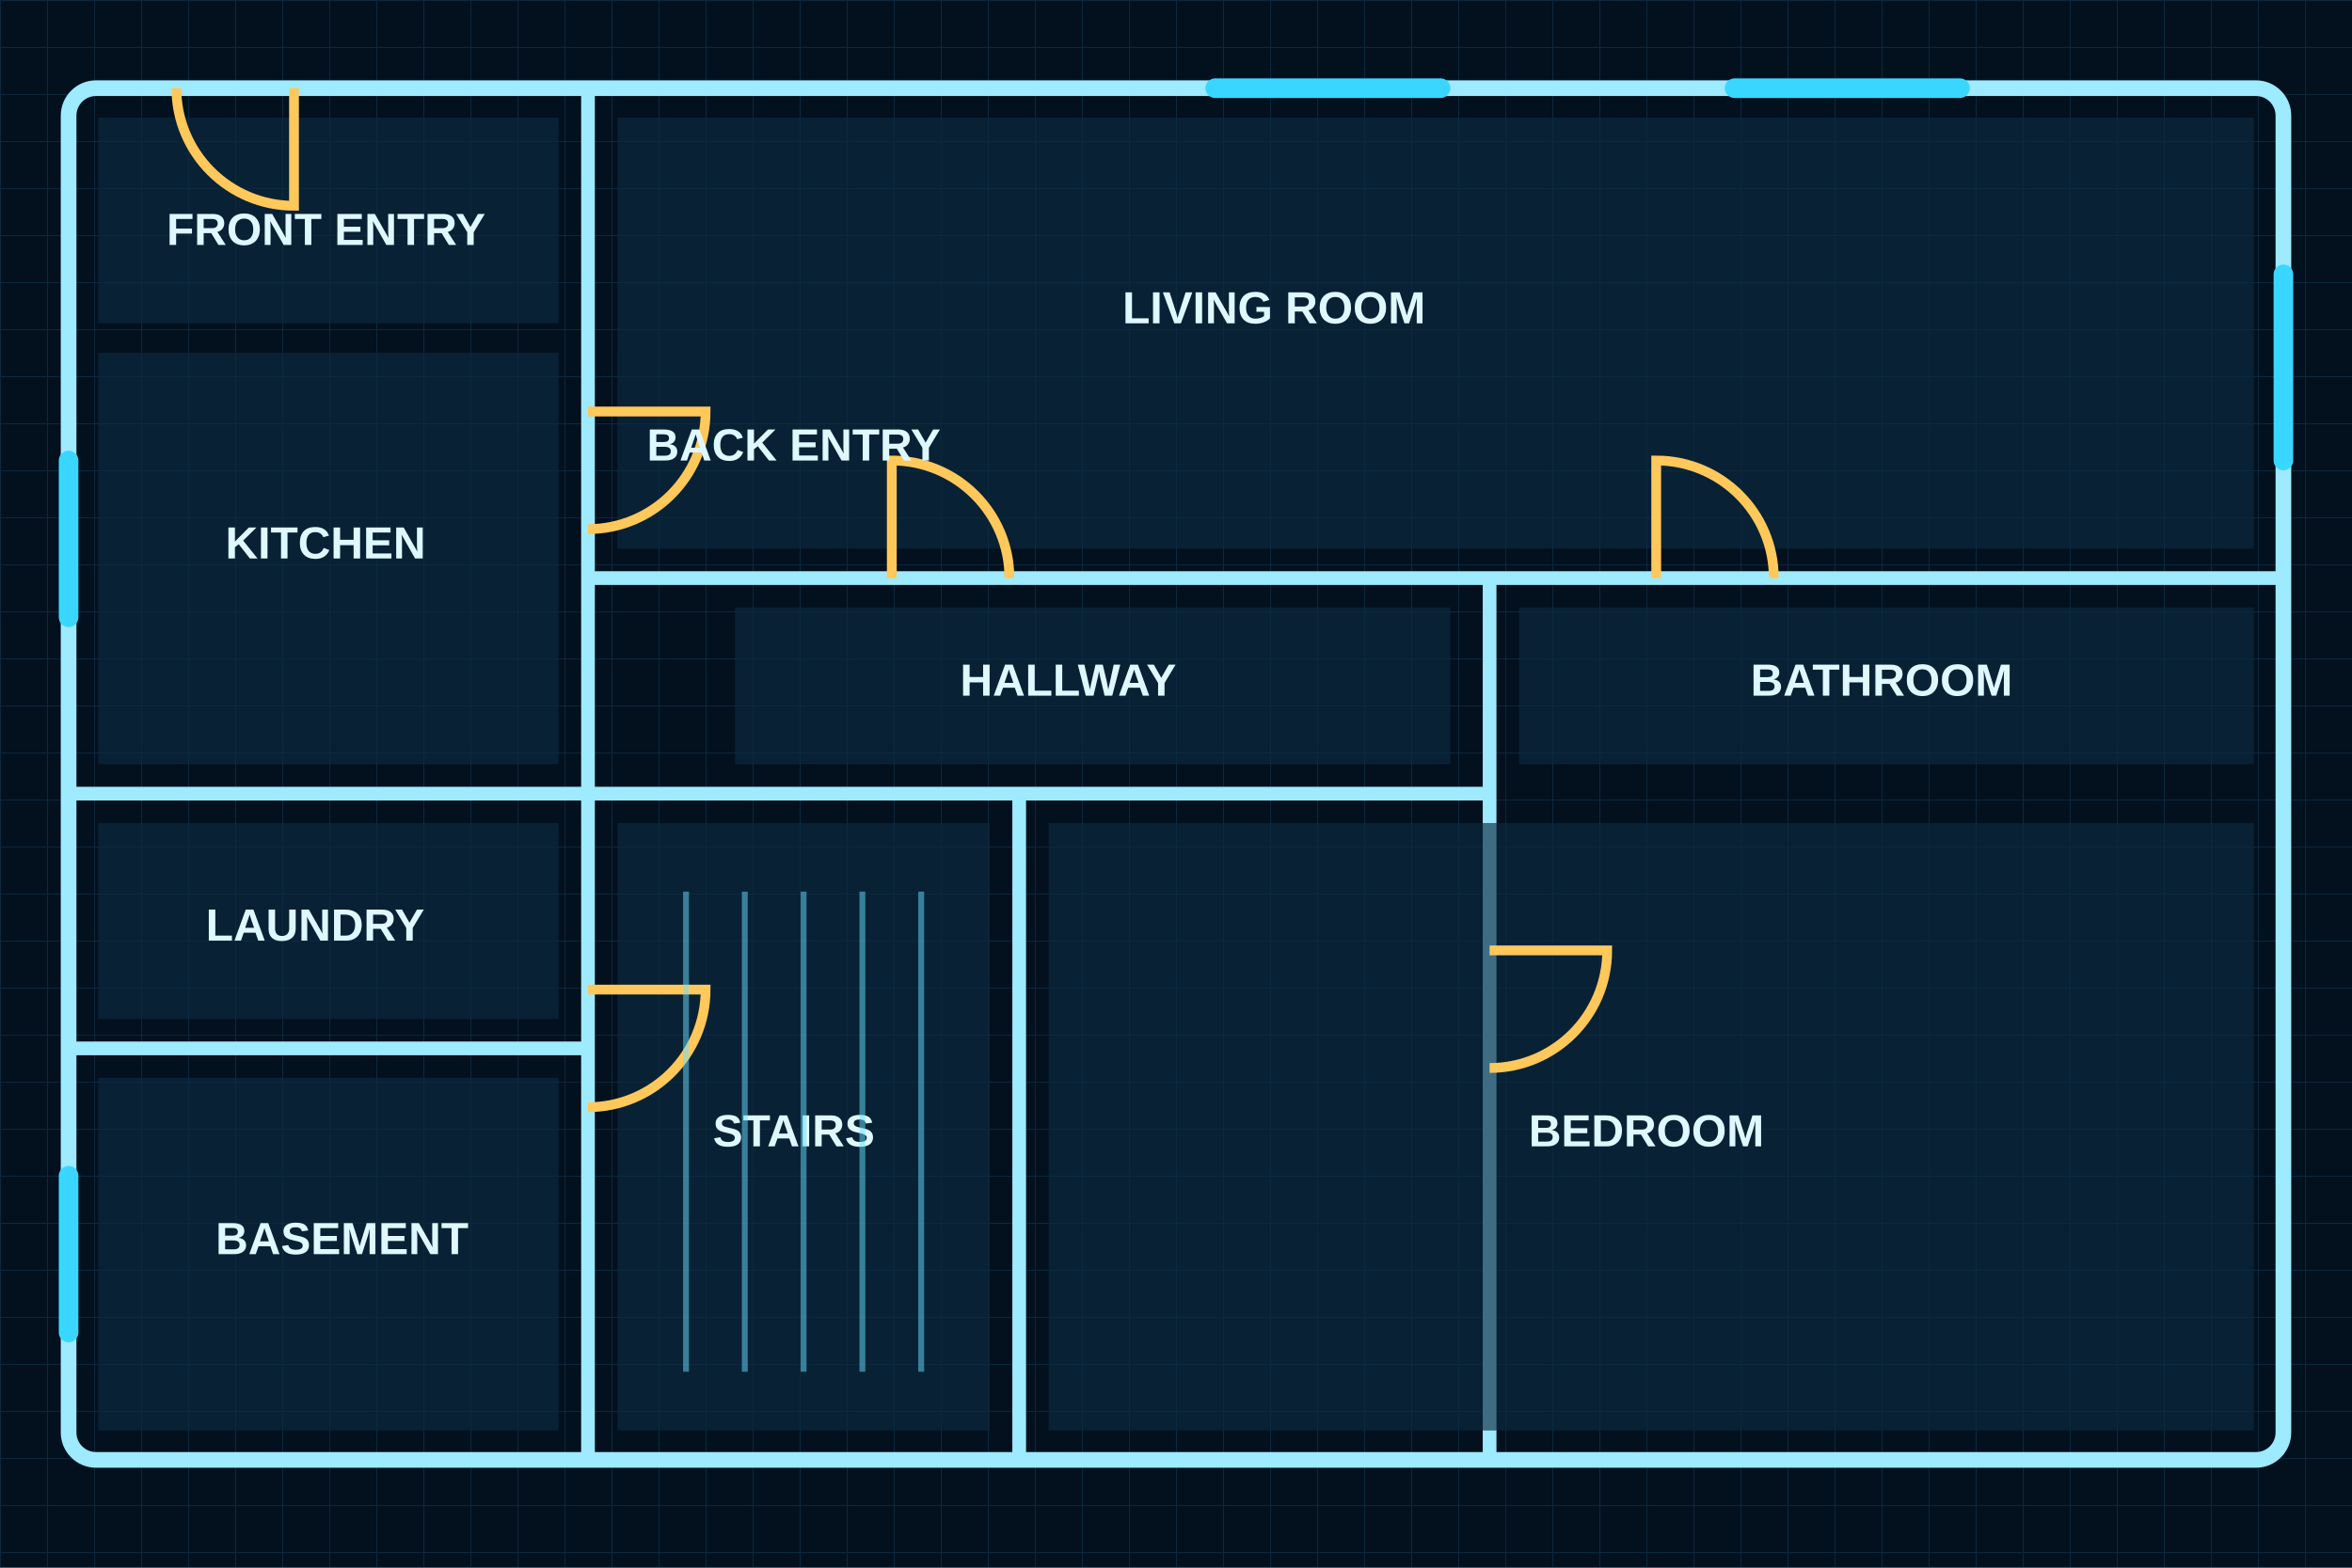
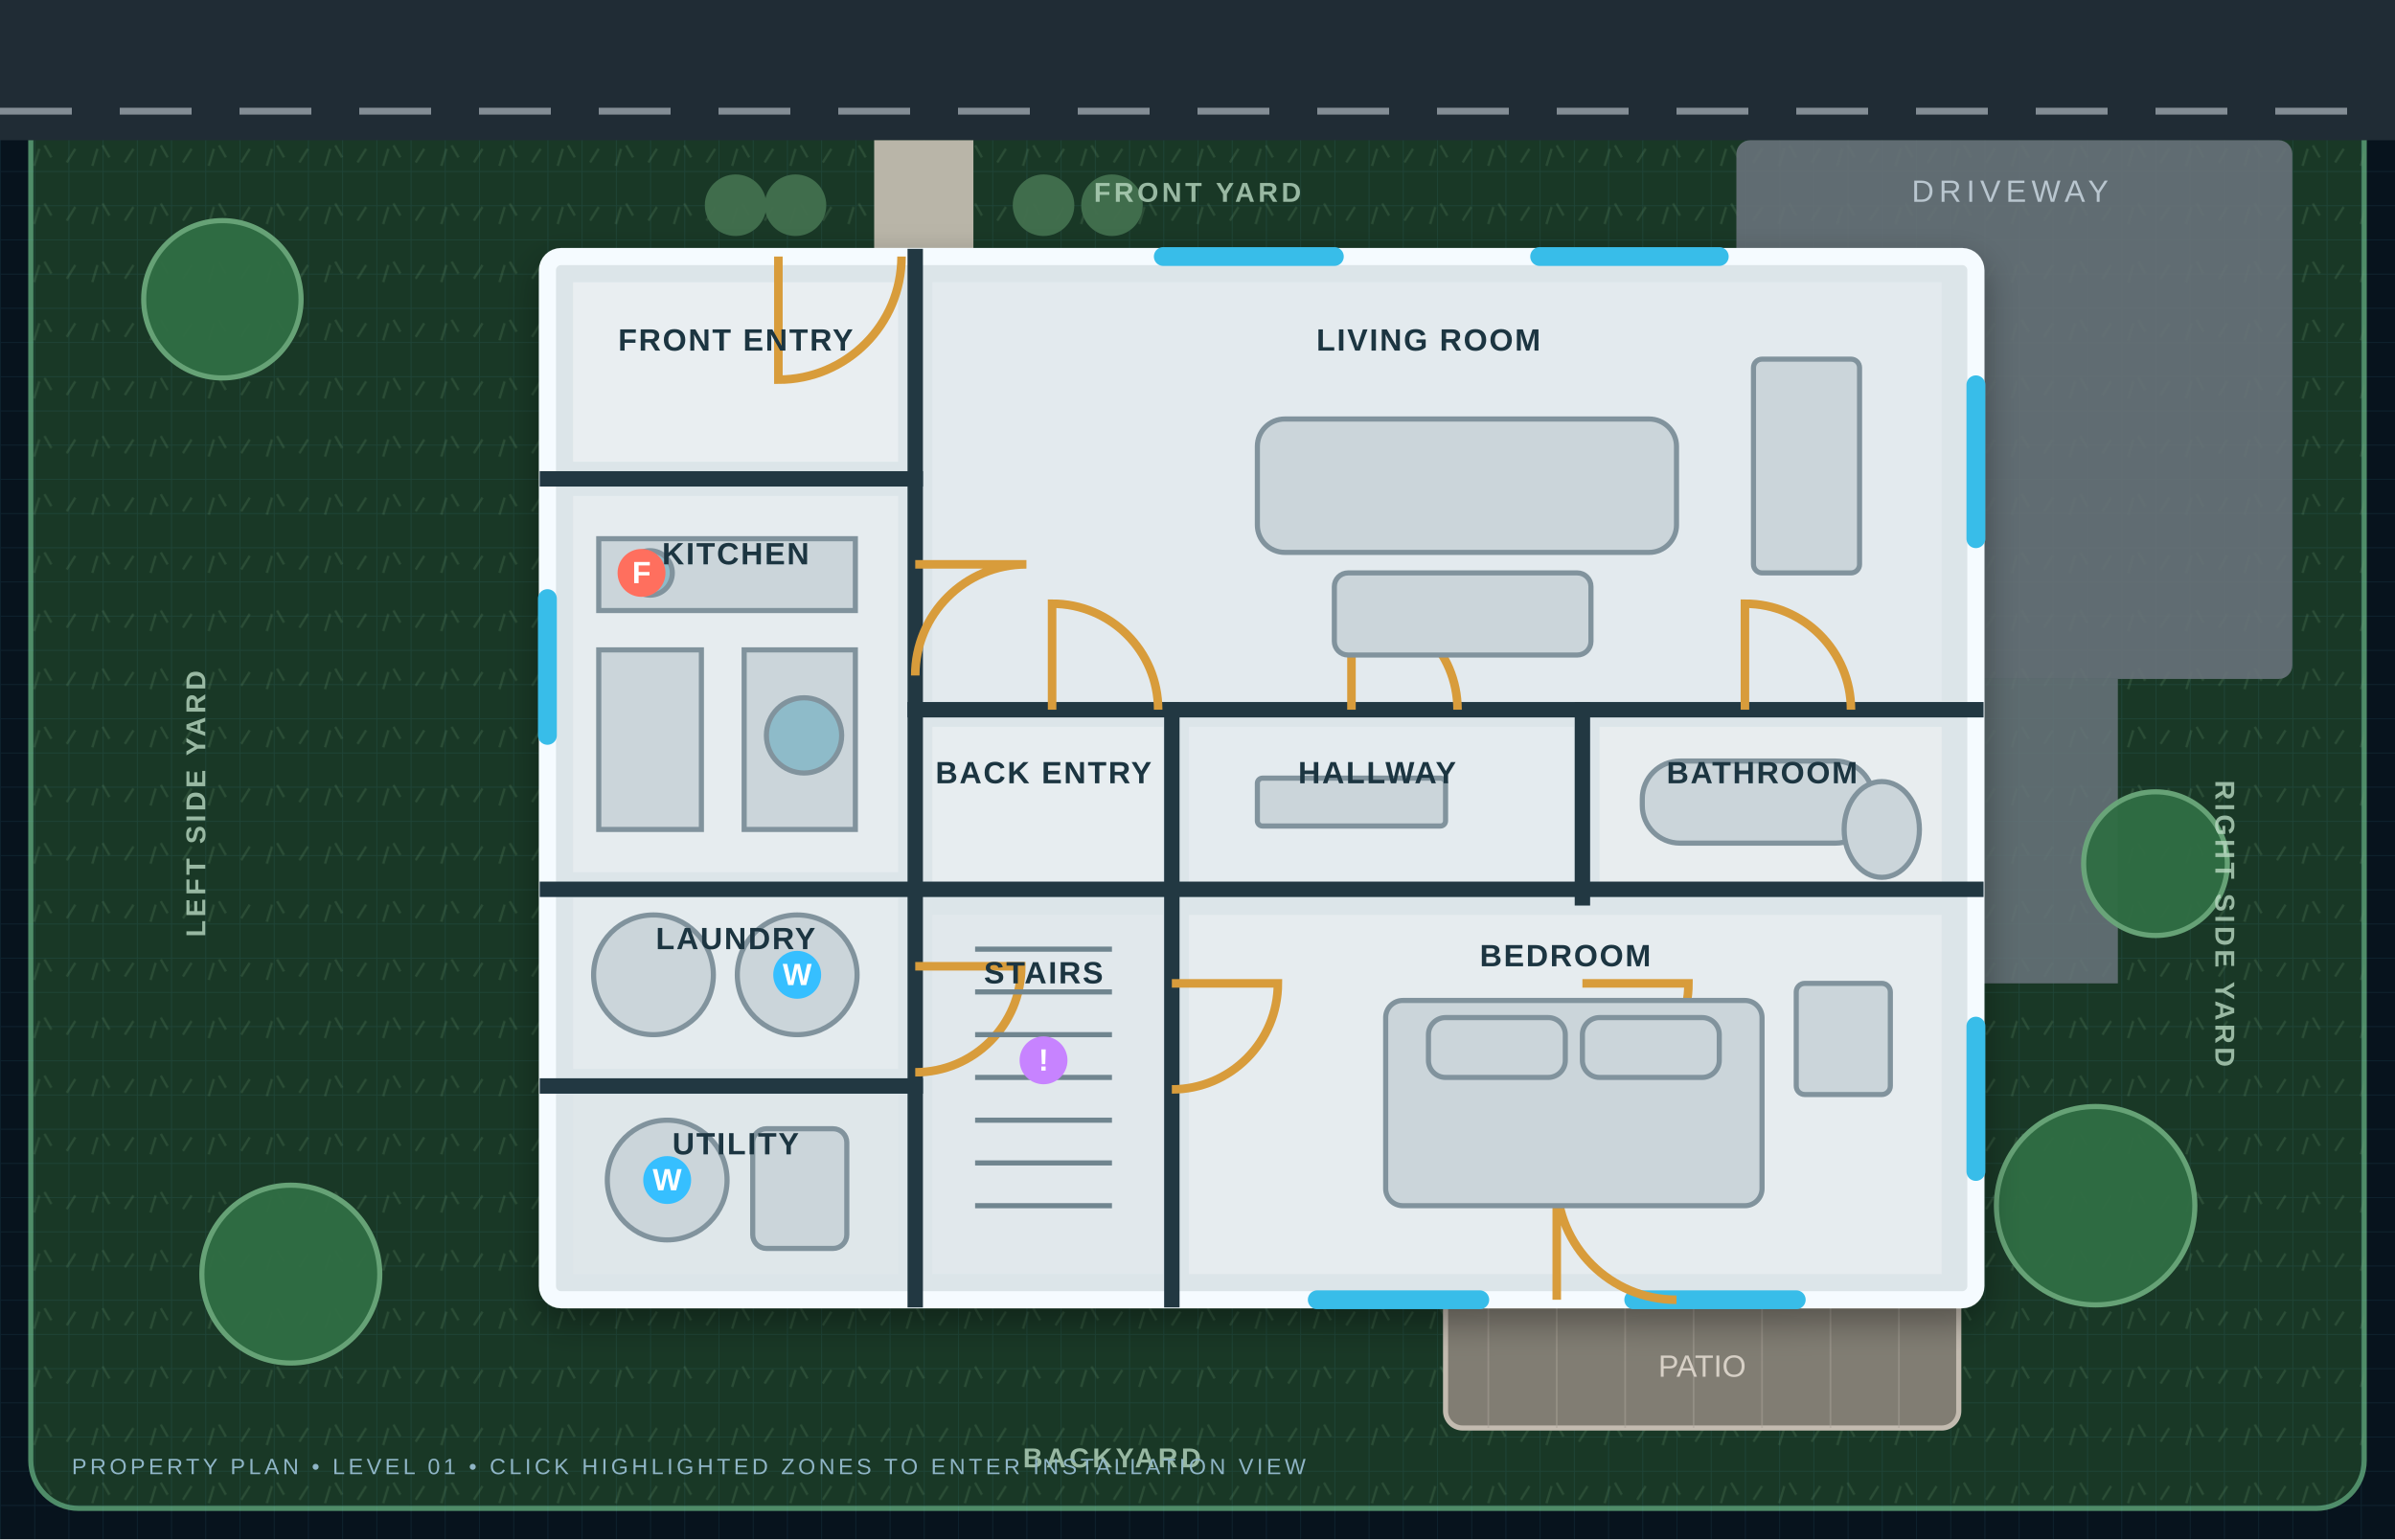
- <svg xmlns="http://www.w3.org/2000/svg" width="1200" height="800" viewBox="0 0 1200 800" fill="none">
+ <svg xmlns="http://www.w3.org/2000/svg" width="1400" height="900" viewBox="0 0 1400 900" fill="none">
  <defs>
-     <pattern id="grid" width="24" height="24" patternUnits="userSpaceOnUse">
-       <path d="M24 0H0V24" stroke="#1d5678" stroke-width="1" opacity=".35" />
+     <pattern id="grid" width="20" height="20" patternUnits="userSpaceOnUse">
+       <path d="M20 0H0V20" stroke="#5abde5" stroke-width="1" opacity=".09" />
    </pattern>
+     <pattern id="grass" width="34" height="34" patternUnits="userSpaceOnUse">
+       <path d="M5 27l5-8m10 10l3-10m7 5l-4-7" stroke="#6b956f" stroke-width="1.4" opacity=".22" />
+     </pattern>
+     <filter id="shadow" x="-20%" y="-20%" width="140%" height="140%">
+       <feDropShadow dx="0" dy="8" stdDeviation="10" flood-color="#000" flood-opacity=".35" />
+     </filter>
  </defs>
-   <rect width="1200" height="800" fill="#03101d" />
-   <rect width="1200" height="800" fill="url(#grid)" />
-   <rect x="35" y="45" width="1130" height="700" rx="14" stroke="#9eeaff" stroke-width="8" />
-   <line x1="300" y1="45" x2="300" y2="745" stroke="#9eeaff" stroke-width="7" />
-   <line x1="520" y1="405" x2="520" y2="745" stroke="#9eeaff" stroke-width="7" />
-   <line x1="760" y1="295" x2="760" y2="745" stroke="#9eeaff" stroke-width="7" />
-   <line x1="300" y1="295" x2="1165" y2="295" stroke="#9eeaff" stroke-width="7" />
-   <line x1="35" y1="405" x2="760" y2="405" stroke="#9eeaff" stroke-width="7" />
-   <line x1="35" y1="535" x2="300" y2="535" stroke="#9eeaff" stroke-width="7" />
-   <g fill="#0a2940" opacity=".65">
-     <rect x="50" y="60" width="235" height="105" />
-     <rect x="315" y="60" width="835" height="220" />
-     <rect x="50" y="180" width="235" height="210" />
-     <rect x="315" y="180" width="110" height="100" />
-     <rect x="375" y="310" width="365" height="80" />
-     <rect x="775" y="310" width="375" height="80" />
-     <rect x="50" y="420" width="235" height="100" />
-     <rect x="50" y="550" width="235" height="180" />
-     <rect x="315" y="420" width="190" height="310" />
-     <rect x="535" y="420" width="615" height="310" />
+   <rect width="1400" height="900" fill="#07131d" />
+   <rect x="18" y="18" width="1364" height="864" rx="28" fill="#193826" stroke="#4f8c68" stroke-width="3" />
+   <rect x="18" y="18" width="1364" height="864" rx="28" fill="url(#grass)" />
+   <rect width="1400" height="900" fill="url(#grid)" />
+   <rect x="0" y="0" width="1400" height="82" fill="#202c35" />
+   <line x1="0" y1="65" x2="1400" y2="65" stroke="#d5dde3" stroke-width="4" stroke-dasharray="42 28" opacity=".55" />
+   <rect x="1015" y="82" width="325" height="315" rx="8" fill="#68727a" opacity=".9" />
+   <path d="M1178 397v178" stroke="#69747b" stroke-width="120" opacity=".85" />
+   <text x="1175" y="118" fill="#b9c6cf" font-size="18" font-family="Arial" text-anchor="middle" letter-spacing="3">DRIVEWAY</text>
+   <path d="M540 82v105" stroke="#b9b5a8" stroke-width="58" />
+   <path d="M540 187h-45" stroke="#b9b5a8" stroke-width="58" />
+   <g fill="#2f6d43" stroke="#6aa77a" stroke-width="3" opacity=".95">
+     <circle cx="130" cy="175" r="46" />
+     <circle cx="1225" cy="705" r="58" />
+     <circle cx="170" cy="745" r="52" />
+     <circle cx="1260" cy="505" r="42" />
  </g>
-   <g stroke="#39d7ff" stroke-width="10" stroke-linecap="round">
-     <line x1="620" y1="45" x2="735" y2="45" />
-     <line x1="885" y1="45" x2="1000" y2="45" />
-     <line x1="1165" y1="140" x2="1165" y2="235" />
-     <line x1="35" y1="235" x2="35" y2="315" />
-     <line x1="35" y1="600" x2="35" y2="680" />
+   <g fill="#426f4e" opacity=".95">
+     <circle cx="430" cy="120" r="18" />
+     <circle cx="465" cy="120" r="18" />
+     <circle cx="610" cy="120" r="18" />
+     <circle cx="650" cy="120" r="18" />
  </g>
-   <g stroke="#ffc85b" stroke-width="5" fill="none">
-     <path d="M150 45v60a60 60 0 0 1-60-60" />
-     <path d="M300 210h60a60 60 0 0 1-60 60" />
-     <path d="M455 295v-60a60 60 0 0 1 60 60" />
-     <path d="M845 295v-60a60 60 0 0 1 60 60" />
-     <path d="M300 505h60a60 60 0 0 1-60 60" />
-     <path d="M760 485h60a60 60 0 0 1-60 60" />
+   <rect x="845" y="710" width="300" height="125" rx="10" fill="#817d73" stroke="#c3bbb0" stroke-width="3" />
+   <g stroke="#a8a197" opacity=".5">
+     <path d="M870 710v125M910 710v125M950 710v125M990 710v125M1030 710v125M1070 710v125M1110 710v125" />
  </g>
-   <g fill="#dff8ff" font-family="Arial" font-size="23" font-weight="700">
-     <text x="85" y="125">FRONT ENTRY</text>
-     <text x="650" y="165" text-anchor="middle">LIVING ROOM</text>
-     <text x="115" y="285">KITCHEN</text>
-     <text x="330" y="235">BACK ENTRY</text>
-     <text x="545" y="355" text-anchor="middle">HALLWAY</text>
-     <text x="960" y="355" text-anchor="middle">BATHROOM</text>
-     <text x="105" y="480">LAUNDRY</text>
-     <text x="110" y="640">BASEMENT</text>
-     <text x="405" y="585" text-anchor="middle">STAIRS</text>
-     <text x="840" y="585" text-anchor="middle">BEDROOM</text>
+   <text x="995" y="805" fill="#d7d0c6" font-size="18" font-family="Arial" text-anchor="middle">PATIO</text>
+   <g filter="url(#shadow)">
+     <rect x="320" y="150" width="835" height="610" rx="8" fill="#dce5e9" stroke="#f5fbff" stroke-width="10" />
+     <rect x="335" y="165" width="190" height="105" fill="#e9eef1" />
+     <rect x="545" y="165" width="590" height="245" fill="#e3eaee" />
+     <rect x="335" y="290" width="190" height="220" fill="#e6ecef" />
+     <rect x="545" y="425" width="135" height="95" fill="#e7edf0" />
+     <rect x="695" y="425" width="225" height="95" fill="#e4ebef" />
+     <rect x="935" y="425" width="200" height="95" fill="#e8edef" />
+     <rect x="335" y="525" width="190" height="100" fill="#e4ebee" />
+     <rect x="335" y="640" width="190" height="105" fill="#dfe7ea" />
+     <rect x="545" y="535" width="135" height="210" fill="#e1e8ec" />
+     <rect x="695" y="535" width="440" height="210" fill="#e6ecef" />
+     <g stroke="#203743" stroke-width="9" stroke-linecap="square">
+       <line x1="535" y1="150" x2="535" y2="760" />
+       <line x1="320" y1="280" x2="535" y2="280" />
+       <line x1="535" y1="415" x2="1155" y2="415" />
+       <line x1="685" y1="415" x2="685" y2="760" />
+       <line x1="925" y1="415" x2="925" y2="525" />
+       <line x1="320" y1="520" x2="1155" y2="520" />
+       <line x1="320" y1="635" x2="535" y2="635" />
+     </g>
+     <g stroke="#38bde9" stroke-width="11" stroke-linecap="round">
+       <line x1="680" y1="150" x2="780" y2="150" />
+       <line x1="900" y1="150" x2="1005" y2="150" />
+       <line x1="1155" y1="225" x2="1155" y2="315" />
+       <line x1="1155" y1="600" x2="1155" y2="685" />
+       <line x1="320" y1="350" x2="320" y2="430" />
+       <line x1="770" y1="760" x2="865" y2="760" />
+       <line x1="955" y1="760" x2="1050" y2="760" />
+     </g>
+     <g stroke="#d89c3b" stroke-width="5" fill="none">
+       <path d="M455 150v72a72 72 0 0 0 72-72" />
+       <path d="M535 330h65a65 65 0 0 0-65 65" />
+       <path d="M615 415v-62a62 62 0 0 1 62 62" />
+       <path d="M790 415v-62a62 62 0 0 1 62 62" />
+       <path d="M1020 415v-62a62 62 0 0 1 62 62" />
+       <path d="M535 565h62a62 62 0 0 1-62 62" />
+       <path d="M685 575h62a62 62 0 0 1-62 62" />
+       <path d="M925 575h62a62 62 0 0 1-62 62" />
+       <path d="M910 760v-70a70 70 0 0 0 70 70" />
+     </g>
+     <g stroke="#81939d" stroke-width="3" fill="#cbd5da">
+       <rect x="735" y="245" width="245" height="78" rx="16" />
+       <rect x="780" y="335" width="150" height="48" rx="8" />
+       <rect x="1025" y="210" width="62" height="125" rx="5" />
+       <rect x="350" y="315" width="150" height="42" />
+       <rect x="350" y="380" width="60" height="105" />
+       <rect x="435" y="380" width="65" height="105" />
+       <circle cx="380" cy="335" r="13" fill="#8ebbc9" />
+       <circle cx="470" cy="430" r="22" fill="#8ebbc9" />
+       <rect x="735" y="455" width="110" height="28" rx="3" />
+       <rect x="960" y="445" width="135" height="48" rx="22" />
+       <ellipse cx="1100" cy="485" rx="22" ry="28" />
+       <circle cx="382" cy="570" r="35" />
+       <circle cx="466" cy="570" r="35" />
+       <circle cx="390" cy="690" r="35" />
+       <rect x="440" y="660" width="55" height="70" rx="8" />
+       <rect x="810" y="585" width="220" height="120" rx="10" />
+       <rect x="835" y="595" width="80" height="35" rx="10" />
+       <rect x="925" y="595" width="80" height="35" rx="10" />
+       <rect x="1050" y="575" width="55" height="65" rx="5" />
+     </g>
+     <g stroke="#6f858f" stroke-width="3">
+       <line x1="570" y1="555" x2="650" y2="555" />
+       <line x1="570" y1="580" x2="650" y2="580" />
+       <line x1="570" y1="605" x2="650" y2="605" />
+       <line x1="570" y1="630" x2="650" y2="630" />
+       <line x1="570" y1="655" x2="650" y2="655" />
+       <line x1="570" y1="680" x2="650" y2="680" />
+       <line x1="570" y1="705" x2="650" y2="705" />
+     </g>
  </g>
-   <g stroke="#67dfff" stroke-width="3" opacity=".5">
-     <line x1="350" y1="455" x2="350" y2="700" />
-     <line x1="380" y1="455" x2="380" y2="700" />
-     <line x1="410" y1="455" x2="410" y2="700" />
-     <line x1="440" y1="455" x2="440" y2="700" />
-     <line x1="470" y1="455" x2="470" y2="700" />
+   <g fill="#1c3541" font-family="Arial" font-size="18" font-weight="700" letter-spacing="1">
+     <text x="430" y="205" text-anchor="middle">FRONT ENTRY</text>
+     <text x="835" y="205" text-anchor="middle">LIVING ROOM</text>
+     <text x="430" y="330" text-anchor="middle">KITCHEN</text>
+     <text x="610" y="458" text-anchor="middle">BACK ENTRY</text>
+     <text x="805" y="458" text-anchor="middle">HALLWAY</text>
+     <text x="1030" y="458" text-anchor="middle">BATHROOM</text>
+     <text x="430" y="555" text-anchor="middle">LAUNDRY</text>
+     <text x="430" y="675" text-anchor="middle">UTILITY</text>
+     <text x="610" y="575" text-anchor="middle">STAIRS</text>
+     <text x="915" y="565" text-anchor="middle">BEDROOM</text>
  </g>
+   <g fill="#b8d8c0" font-family="Arial" font-size="16" font-weight="700" letter-spacing="2" opacity=".8">
+     <text x="700" y="118" text-anchor="middle">FRONT YARD</text>
+     <text x="120" y="470" text-anchor="middle" transform="rotate(-90 120 470)">LEFT SIDE YARD</text>
+     <text x="1295" y="540" text-anchor="middle" transform="rotate(90 1295 540)">RIGHT SIDE YARD</text>
+     <text x="650" y="858" text-anchor="middle">BACKYARD</text>
+   </g>
+   <g font-family="Arial" font-size="18" font-weight="700">
+     <circle cx="375" cy="335" r="14" fill="#ff6f5e" />
+     <text x="375" y="341" fill="white" text-anchor="middle">F</text>
+     <circle cx="390" cy="690" r="14" fill="#36bfff" />
+     <text x="390" y="696" fill="white" text-anchor="middle">W</text>
+     <circle cx="466" cy="570" r="14" fill="#36bfff" />
+     <text x="466" y="576" fill="white" text-anchor="middle">W</text>
+     <circle cx="610" cy="620" r="14" fill="#c783ff" />
+     <text x="610" y="626" fill="white" text-anchor="middle">!</text>
+   </g>
+   <text x="42" y="862" fill="#8fb5c6" font-family="Arial" font-size="13" letter-spacing="2">PROPERTY PLAN • LEVEL 01 • CLICK HIGHLIGHTED ZONES TO ENTER INSTALLATION VIEW</text>
</svg>
